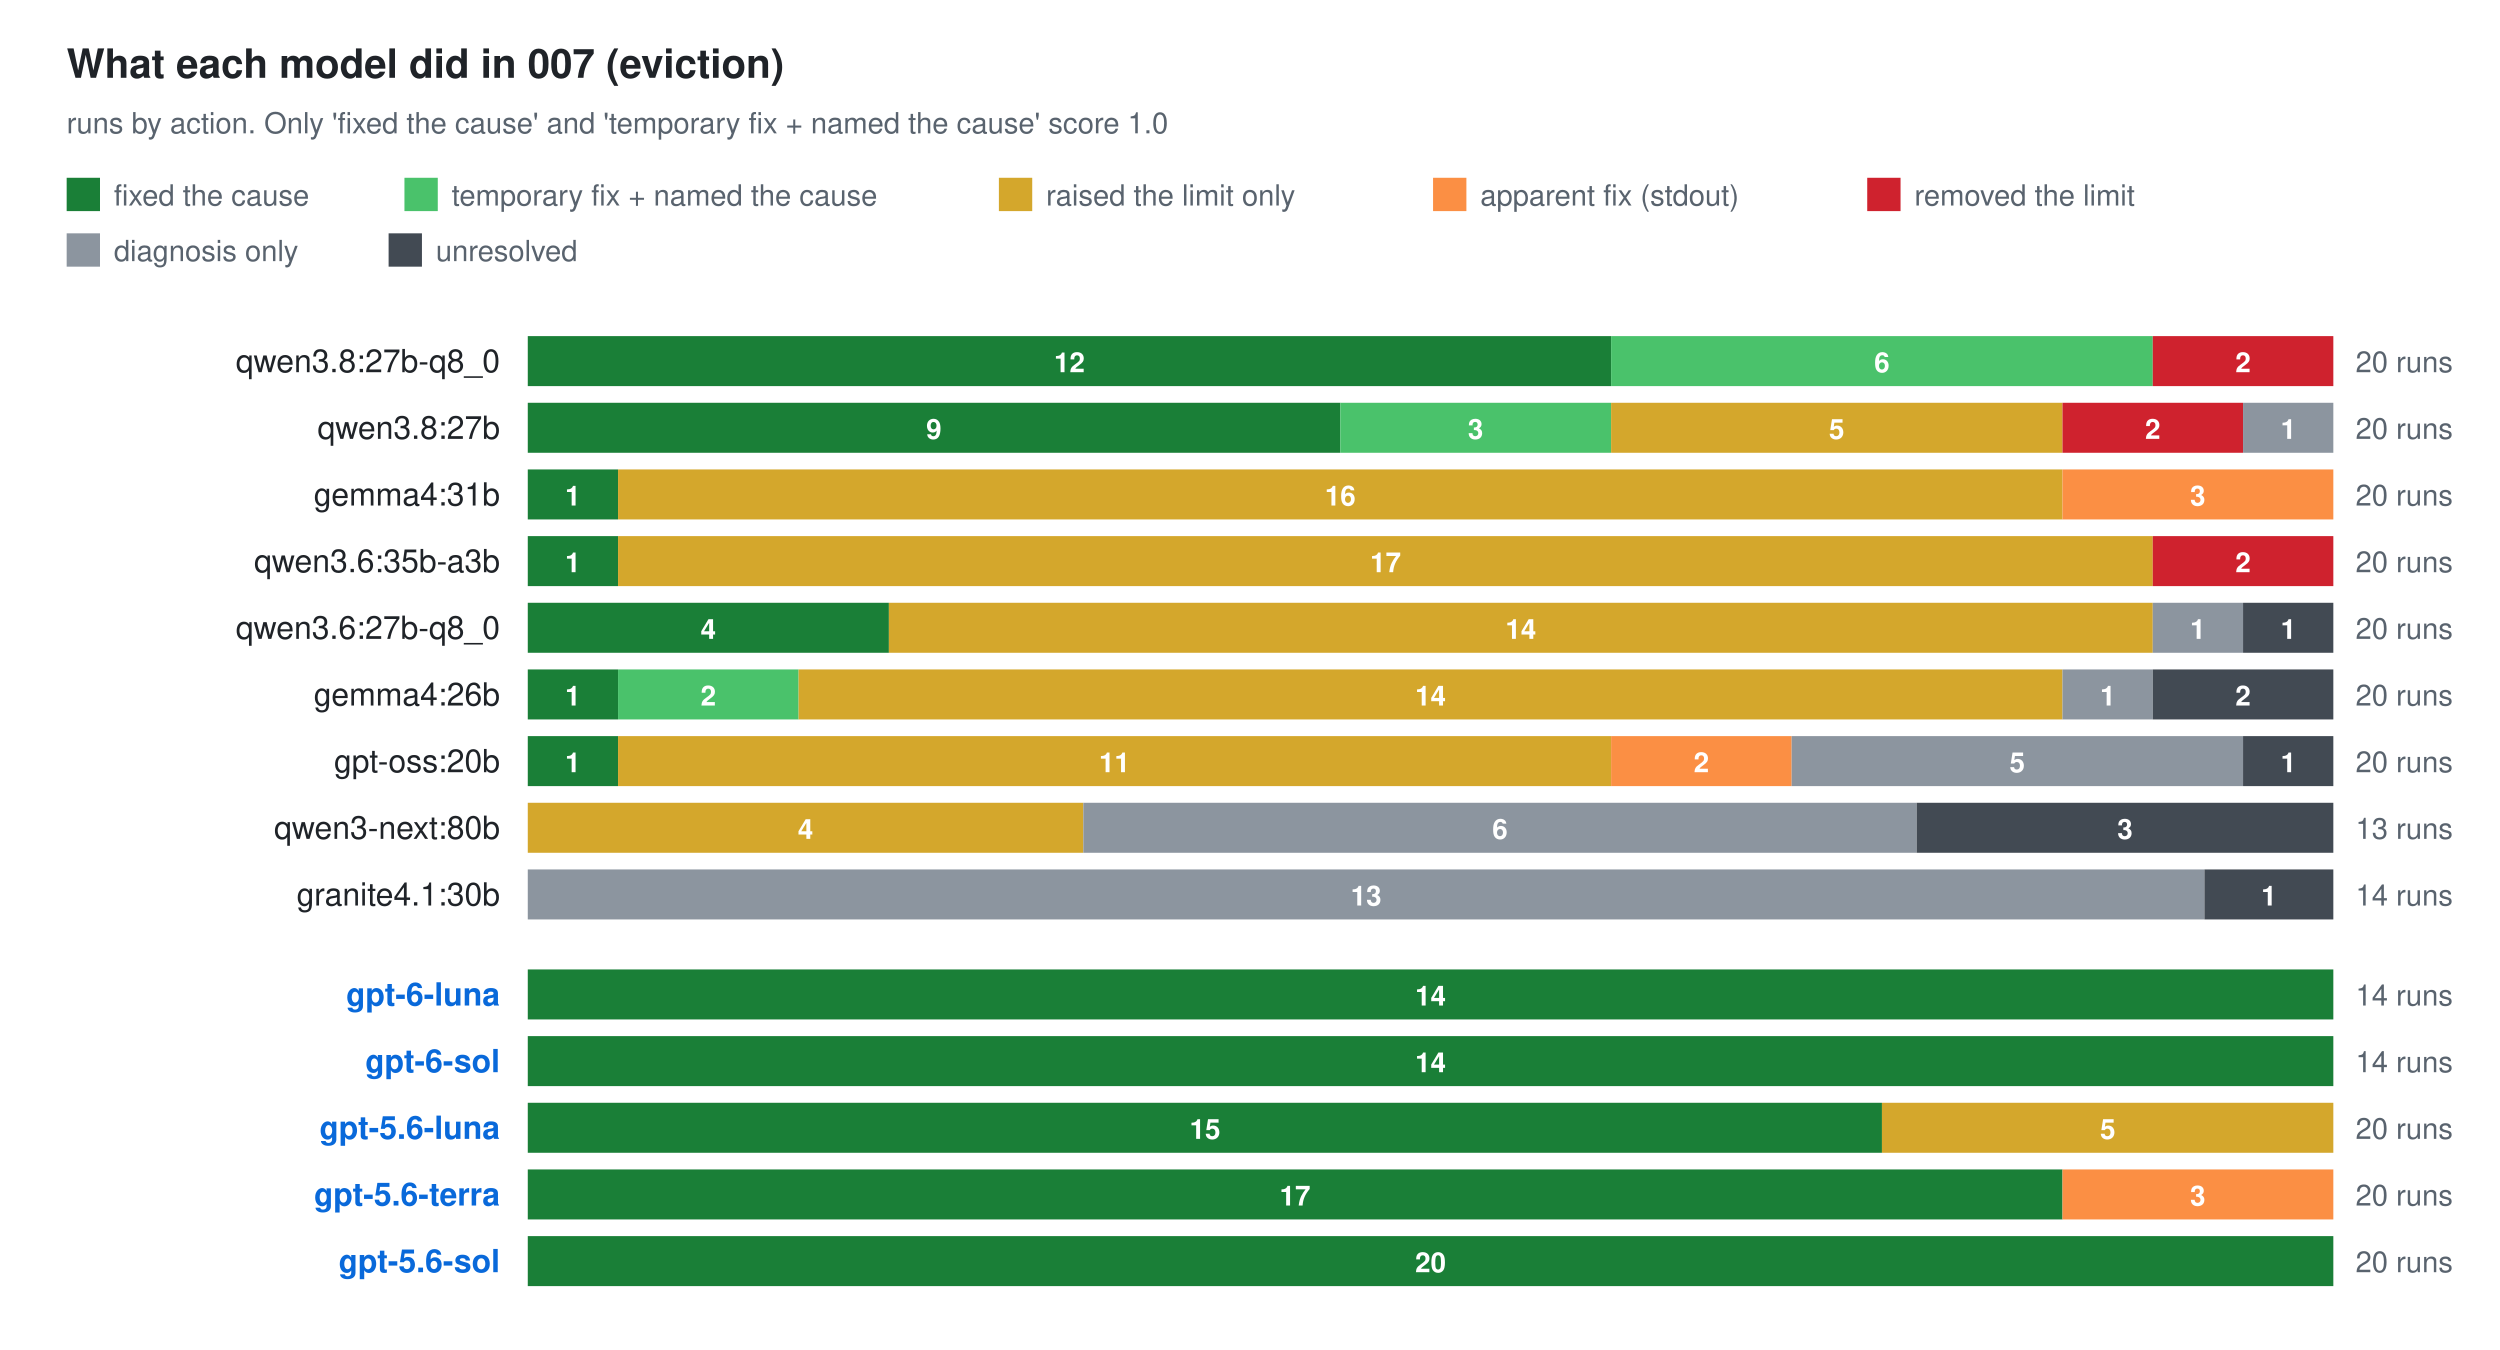
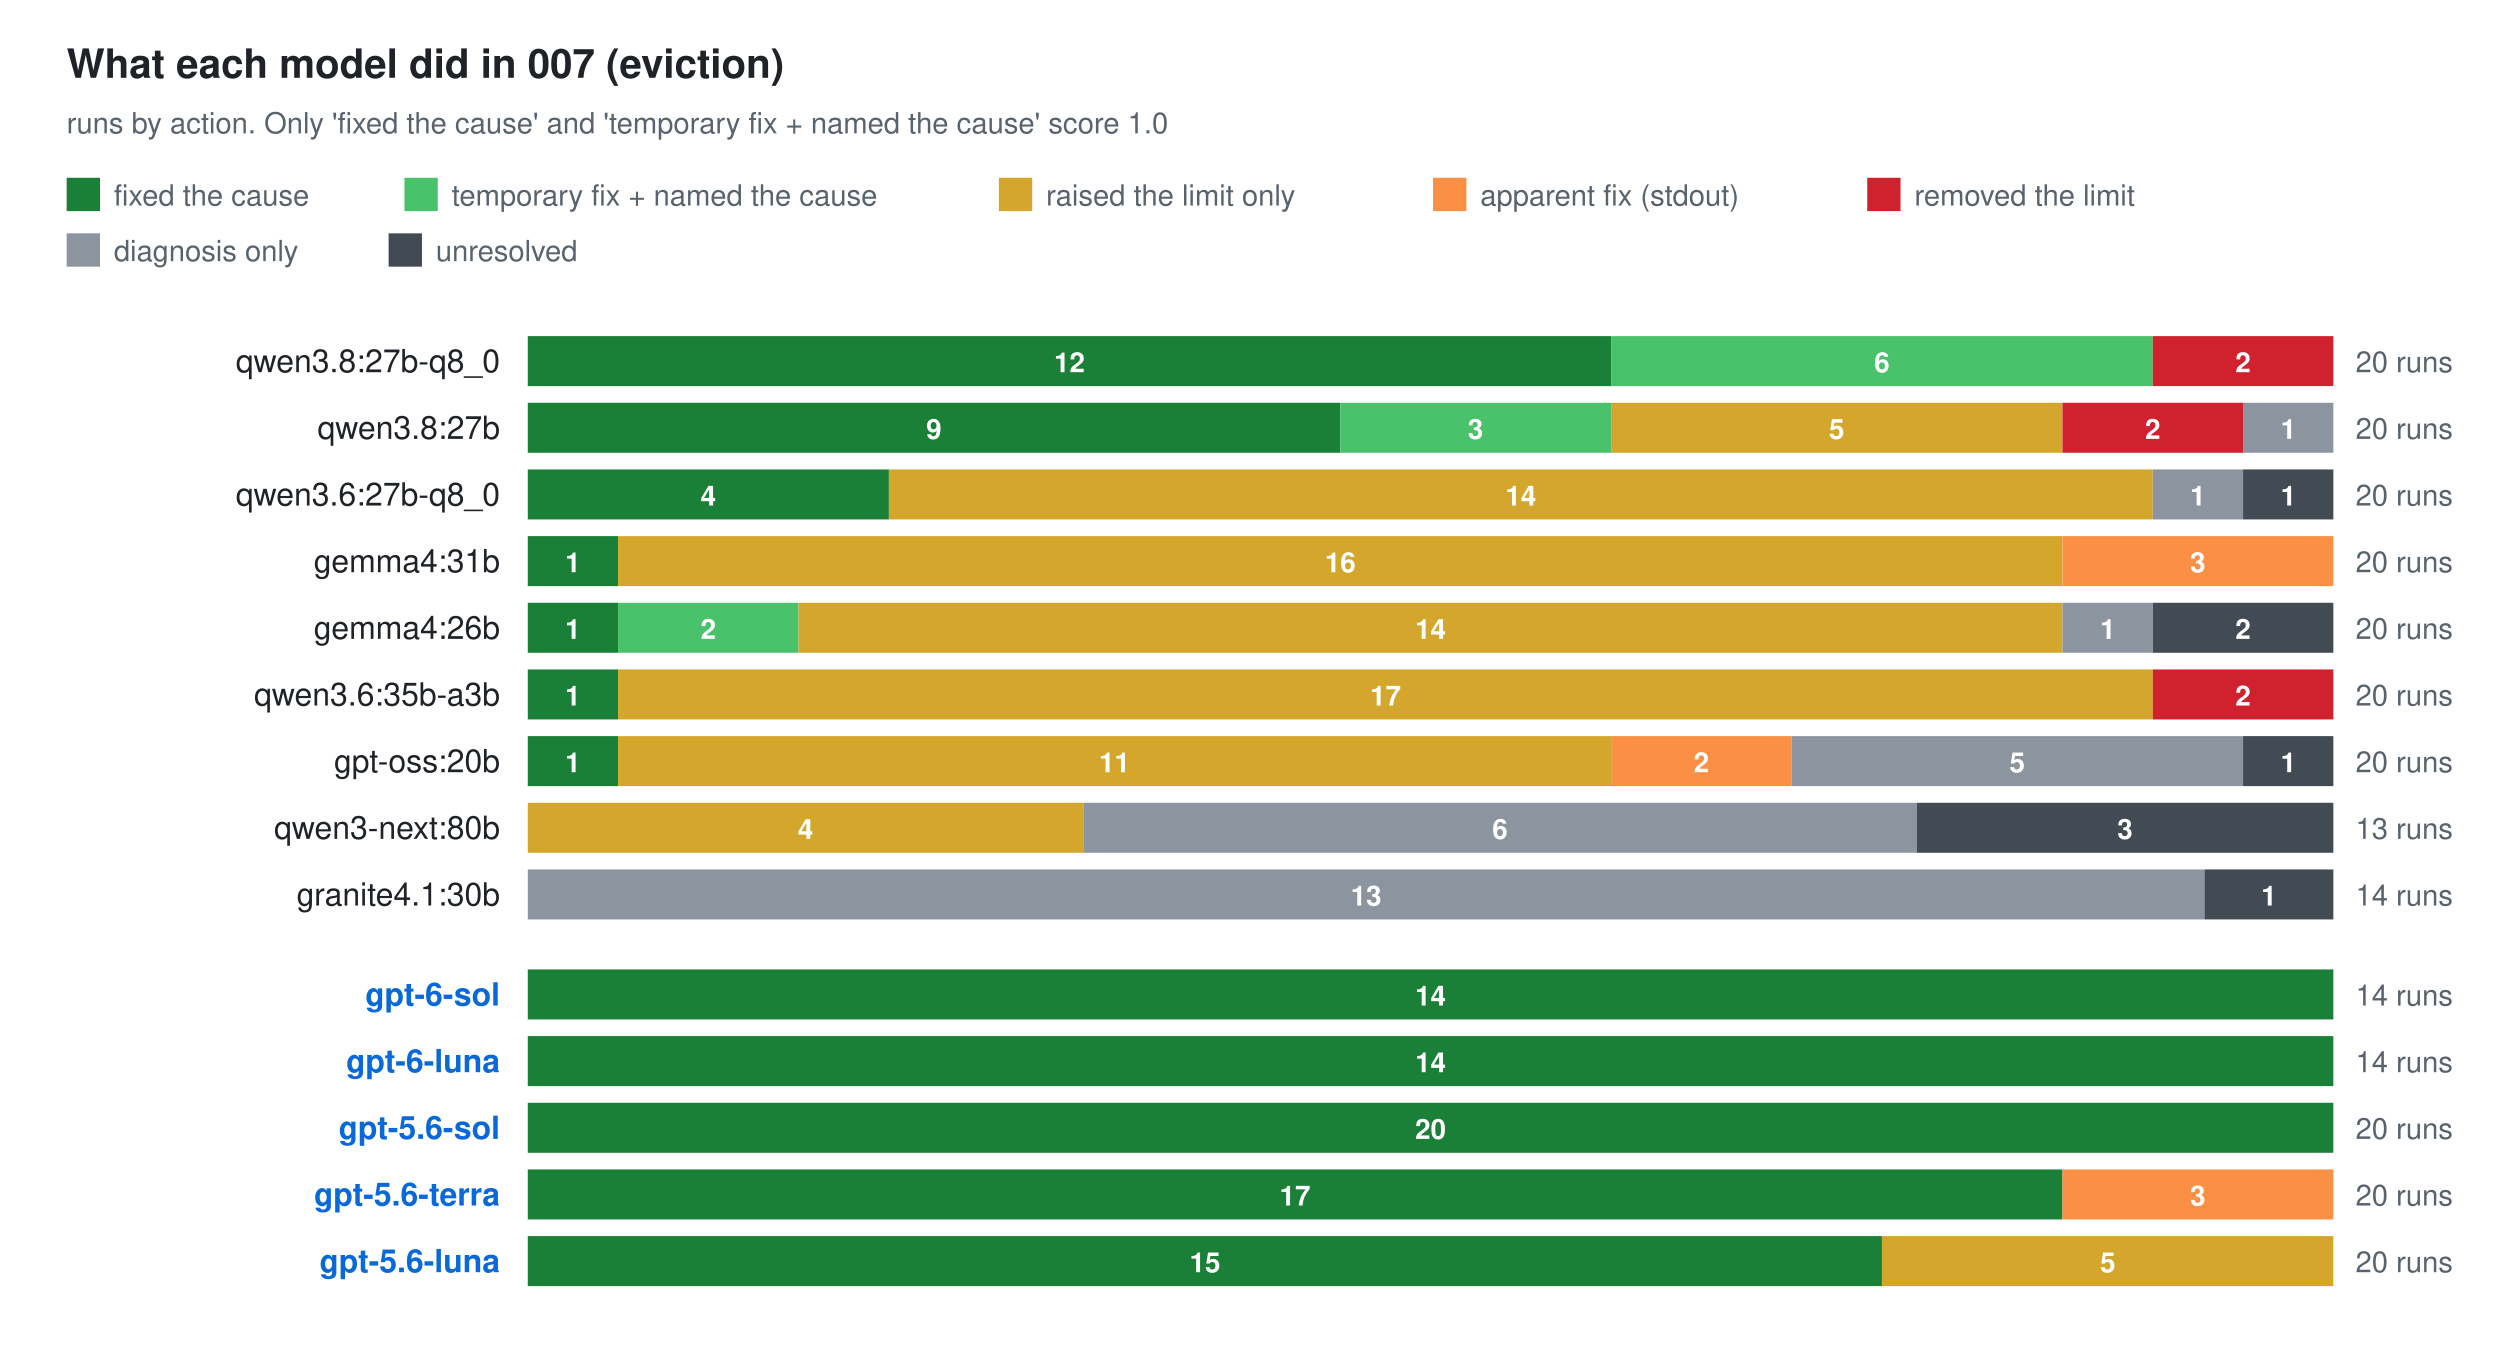
<svg xmlns="http://www.w3.org/2000/svg" width="900" height="486" viewBox="0 0 900 486" font-family="-apple-system, BlinkMacSystemFont, 'Segoe UI', 'Apple SD Gothic Neo', 'Malgun Gothic', 'Noto Sans KR', Helvetica, Arial, sans-serif" role="img" aria-label="What each model did in 007 (eviction)">
  <rect width="900" height="486" fill="#ffffff" />
  <rect x="24.0" y="64.0" width="12.0" height="12.0" fill="#1a7f37" />
  <text x="41.0" y="74.0" font-size="10.5" fill="#59636e" text-anchor="start" font-weight="normal">fixed the cause</text>
  <rect x="145.6" y="64.0" width="12.0" height="12.0" fill="#4ac26b" />
  <text x="162.6" y="74.0" font-size="10.5" fill="#59636e" text-anchor="start" font-weight="normal">temporary fix + named the cause</text>
  <rect x="359.6" y="64.0" width="12.0" height="12.0" fill="#d4a72c" />
  <text x="376.6" y="74.0" font-size="10.5" fill="#59636e" text-anchor="start" font-weight="normal">raised the limit only</text>
  <rect x="515.9" y="64.0" width="12.0" height="12.0" fill="#fb8f44" />
  <text x="532.9" y="74.0" font-size="10.5" fill="#59636e" text-anchor="start" font-weight="normal">apparent fix (stdout)</text>
  <rect x="672.2" y="64.0" width="12.0" height="12.0" fill="#cf222e" />
  <text x="689.2" y="74.0" font-size="10.5" fill="#59636e" text-anchor="start" font-weight="normal">removed the limit</text>
  <rect x="24.0" y="84.0" width="12.0" height="12.0" fill="#8c959f" />
  <text x="41.0" y="94.0" font-size="10.5" fill="#59636e" text-anchor="start" font-weight="normal">diagnosis only</text>
  <rect x="139.9" y="84.0" width="12.0" height="12.0" fill="#424a53" />
  <text x="156.9" y="94.0" font-size="10.5" fill="#59636e" text-anchor="start" font-weight="normal">unresolved</text>
  <text x="180.0" y="134.0" font-size="11.5" fill="#1f2328" text-anchor="end" font-weight="normal">qwen3.8:27b-q8_0</text>
  <rect x="190.0" y="121.0" width="390.0" height="18.0" fill="#1a7f37" />
  <text x="385.0" y="134.0" font-size="10" fill="#ffffff" text-anchor="middle" font-weight="600">12</text>
  <rect x="580.0" y="121.0" width="195.0" height="18.0" fill="#4ac26b" />
  <text x="677.5" y="134.0" font-size="10" fill="#ffffff" text-anchor="middle" font-weight="600">6</text>
  <rect x="775.0" y="121.0" width="65.0" height="18.0" fill="#cf222e" />
  <text x="807.5" y="134.0" font-size="10" fill="#ffffff" text-anchor="middle" font-weight="600">2</text>
  <text x="848.0" y="134.0" font-size="10.5" fill="#59636e" text-anchor="start" font-weight="normal">20 runs</text>
  <text x="180.0" y="158.0" font-size="11.5" fill="#1f2328" text-anchor="end" font-weight="normal">qwen3.8:27b</text>
  <rect x="190.0" y="145.0" width="292.5" height="18.0" fill="#1a7f37" />
  <text x="336.2" y="158.0" font-size="10" fill="#ffffff" text-anchor="middle" font-weight="600">9</text>
  <rect x="482.5" y="145.0" width="97.5" height="18.0" fill="#4ac26b" />
  <text x="531.2" y="158.0" font-size="10" fill="#ffffff" text-anchor="middle" font-weight="600">3</text>
  <rect x="580.0" y="145.0" width="162.5" height="18.0" fill="#d4a72c" />
  <text x="661.2" y="158.0" font-size="10" fill="#ffffff" text-anchor="middle" font-weight="600">5</text>
  <rect x="742.5" y="145.0" width="65.0" height="18.0" fill="#cf222e" />
  <text x="775.0" y="158.0" font-size="10" fill="#ffffff" text-anchor="middle" font-weight="600">2</text>
  <rect x="807.5" y="145.0" width="32.5" height="18.0" fill="#8c959f" />
  <text x="823.8" y="158.0" font-size="10" fill="#ffffff" text-anchor="middle" font-weight="600">1</text>
  <text x="848.0" y="158.0" font-size="10.5" fill="#59636e" text-anchor="start" font-weight="normal">20 runs</text>
-   <text x="180.0" y="182.0" font-size="11.5" fill="#1f2328" text-anchor="end" font-weight="normal">gemma4:31b</text>
-   <rect x="190.0" y="169.0" width="32.5" height="18.0" fill="#1a7f37" />
-   <text x="206.2" y="182.0" font-size="10" fill="#ffffff" text-anchor="middle" font-weight="600">1</text>
-   <rect x="222.5" y="169.0" width="520.0" height="18.0" fill="#d4a72c" />
-   <text x="482.5" y="182.0" font-size="10" fill="#ffffff" text-anchor="middle" font-weight="600">16</text>
-   <rect x="742.5" y="169.0" width="97.5" height="18.0" fill="#fb8f44" />
-   <text x="791.2" y="182.0" font-size="10" fill="#ffffff" text-anchor="middle" font-weight="600">3</text>
+   <text x="180.0" y="182.0" font-size="11.5" fill="#1f2328" text-anchor="end" font-weight="normal">qwen3.6:27b-q8_0</text>
+   <rect x="190.0" y="169.0" width="130.0" height="18.0" fill="#1a7f37" />
+   <text x="255.0" y="182.0" font-size="10" fill="#ffffff" text-anchor="middle" font-weight="600">4</text>
+   <rect x="320.0" y="169.0" width="455.0" height="18.0" fill="#d4a72c" />
+   <text x="547.5" y="182.0" font-size="10" fill="#ffffff" text-anchor="middle" font-weight="600">14</text>
+   <rect x="775.0" y="169.0" width="32.5" height="18.0" fill="#8c959f" />
+   <text x="791.2" y="182.0" font-size="10" fill="#ffffff" text-anchor="middle" font-weight="600">1</text>
+   <rect x="807.5" y="169.0" width="32.5" height="18.0" fill="#424a53" />
+   <text x="823.8" y="182.0" font-size="10" fill="#ffffff" text-anchor="middle" font-weight="600">1</text>
  <text x="848.0" y="182.0" font-size="10.5" fill="#59636e" text-anchor="start" font-weight="normal">20 runs</text>
-   <text x="180.0" y="206.0" font-size="11.5" fill="#1f2328" text-anchor="end" font-weight="normal">qwen3.6:35b-a3b</text>
+   <text x="180.0" y="206.0" font-size="11.5" fill="#1f2328" text-anchor="end" font-weight="normal">gemma4:31b</text>
  <rect x="190.0" y="193.0" width="32.5" height="18.0" fill="#1a7f37" />
  <text x="206.2" y="206.0" font-size="10" fill="#ffffff" text-anchor="middle" font-weight="600">1</text>
-   <rect x="222.5" y="193.0" width="552.5" height="18.0" fill="#d4a72c" />
-   <text x="498.8" y="206.0" font-size="10" fill="#ffffff" text-anchor="middle" font-weight="600">17</text>
-   <rect x="775.0" y="193.0" width="65.0" height="18.0" fill="#cf222e" />
-   <text x="807.5" y="206.0" font-size="10" fill="#ffffff" text-anchor="middle" font-weight="600">2</text>
+   <rect x="222.5" y="193.0" width="520.0" height="18.0" fill="#d4a72c" />
+   <text x="482.5" y="206.0" font-size="10" fill="#ffffff" text-anchor="middle" font-weight="600">16</text>
+   <rect x="742.5" y="193.0" width="97.5" height="18.0" fill="#fb8f44" />
+   <text x="791.2" y="206.0" font-size="10" fill="#ffffff" text-anchor="middle" font-weight="600">3</text>
  <text x="848.0" y="206.0" font-size="10.5" fill="#59636e" text-anchor="start" font-weight="normal">20 runs</text>
-   <text x="180.0" y="230.0" font-size="11.5" fill="#1f2328" text-anchor="end" font-weight="normal">qwen3.6:27b-q8_0</text>
-   <rect x="190.0" y="217.0" width="130.0" height="18.0" fill="#1a7f37" />
-   <text x="255.0" y="230.0" font-size="10" fill="#ffffff" text-anchor="middle" font-weight="600">4</text>
-   <rect x="320.0" y="217.0" width="455.0" height="18.0" fill="#d4a72c" />
-   <text x="547.5" y="230.0" font-size="10" fill="#ffffff" text-anchor="middle" font-weight="600">14</text>
-   <rect x="775.0" y="217.0" width="32.5" height="18.0" fill="#8c959f" />
-   <text x="791.2" y="230.0" font-size="10" fill="#ffffff" text-anchor="middle" font-weight="600">1</text>
-   <rect x="807.5" y="217.0" width="32.5" height="18.0" fill="#424a53" />
-   <text x="823.8" y="230.0" font-size="10" fill="#ffffff" text-anchor="middle" font-weight="600">1</text>
+   <text x="180.0" y="230.0" font-size="11.5" fill="#1f2328" text-anchor="end" font-weight="normal">gemma4:26b</text>
+   <rect x="190.0" y="217.0" width="32.5" height="18.0" fill="#1a7f37" />
+   <text x="206.2" y="230.0" font-size="10" fill="#ffffff" text-anchor="middle" font-weight="600">1</text>
+   <rect x="222.5" y="217.0" width="65.0" height="18.0" fill="#4ac26b" />
+   <text x="255.0" y="230.0" font-size="10" fill="#ffffff" text-anchor="middle" font-weight="600">2</text>
+   <rect x="287.5" y="217.0" width="455.0" height="18.0" fill="#d4a72c" />
+   <text x="515.0" y="230.0" font-size="10" fill="#ffffff" text-anchor="middle" font-weight="600">14</text>
+   <rect x="742.5" y="217.0" width="32.5" height="18.0" fill="#8c959f" />
+   <text x="758.8" y="230.0" font-size="10" fill="#ffffff" text-anchor="middle" font-weight="600">1</text>
+   <rect x="775.0" y="217.0" width="65.0" height="18.0" fill="#424a53" />
+   <text x="807.5" y="230.0" font-size="10" fill="#ffffff" text-anchor="middle" font-weight="600">2</text>
  <text x="848.0" y="230.0" font-size="10.5" fill="#59636e" text-anchor="start" font-weight="normal">20 runs</text>
-   <text x="180.0" y="254.0" font-size="11.5" fill="#1f2328" text-anchor="end" font-weight="normal">gemma4:26b</text>
+   <text x="180.0" y="254.0" font-size="11.5" fill="#1f2328" text-anchor="end" font-weight="normal">qwen3.6:35b-a3b</text>
  <rect x="190.0" y="241.0" width="32.5" height="18.0" fill="#1a7f37" />
  <text x="206.2" y="254.0" font-size="10" fill="#ffffff" text-anchor="middle" font-weight="600">1</text>
-   <rect x="222.5" y="241.0" width="65.0" height="18.0" fill="#4ac26b" />
-   <text x="255.0" y="254.0" font-size="10" fill="#ffffff" text-anchor="middle" font-weight="600">2</text>
-   <rect x="287.5" y="241.0" width="455.0" height="18.0" fill="#d4a72c" />
-   <text x="515.0" y="254.0" font-size="10" fill="#ffffff" text-anchor="middle" font-weight="600">14</text>
-   <rect x="742.5" y="241.0" width="32.5" height="18.0" fill="#8c959f" />
-   <text x="758.8" y="254.0" font-size="10" fill="#ffffff" text-anchor="middle" font-weight="600">1</text>
-   <rect x="775.0" y="241.0" width="65.0" height="18.0" fill="#424a53" />
+   <rect x="222.5" y="241.0" width="552.5" height="18.0" fill="#d4a72c" />
+   <text x="498.8" y="254.0" font-size="10" fill="#ffffff" text-anchor="middle" font-weight="600">17</text>
+   <rect x="775.0" y="241.0" width="65.0" height="18.0" fill="#cf222e" />
  <text x="807.5" y="254.0" font-size="10" fill="#ffffff" text-anchor="middle" font-weight="600">2</text>
  <text x="848.0" y="254.0" font-size="10.5" fill="#59636e" text-anchor="start" font-weight="normal">20 runs</text>
  <text x="180.0" y="278.0" font-size="11.5" fill="#1f2328" text-anchor="end" font-weight="normal">gpt-oss:20b</text>
  <rect x="190.0" y="265.0" width="32.5" height="18.0" fill="#1a7f37" />
  <text x="206.2" y="278.0" font-size="10" fill="#ffffff" text-anchor="middle" font-weight="600">1</text>
  <rect x="222.5" y="265.0" width="357.5" height="18.0" fill="#d4a72c" />
  <text x="401.2" y="278.0" font-size="10" fill="#ffffff" text-anchor="middle" font-weight="600">11</text>
  <rect x="580.0" y="265.0" width="65.0" height="18.0" fill="#fb8f44" />
  <text x="612.5" y="278.0" font-size="10" fill="#ffffff" text-anchor="middle" font-weight="600">2</text>
  <rect x="645.0" y="265.0" width="162.5" height="18.0" fill="#8c959f" />
  <text x="726.2" y="278.0" font-size="10" fill="#ffffff" text-anchor="middle" font-weight="600">5</text>
  <rect x="807.5" y="265.0" width="32.5" height="18.0" fill="#424a53" />
  <text x="823.8" y="278.0" font-size="10" fill="#ffffff" text-anchor="middle" font-weight="600">1</text>
  <text x="848.0" y="278.0" font-size="10.5" fill="#59636e" text-anchor="start" font-weight="normal">20 runs</text>
  <text x="180.0" y="302.0" font-size="11.5" fill="#1f2328" text-anchor="end" font-weight="normal">qwen3-next:80b</text>
  <rect x="190.0" y="289.0" width="200.0" height="18.0" fill="#d4a72c" />
  <text x="290.0" y="302.0" font-size="10" fill="#ffffff" text-anchor="middle" font-weight="600">4</text>
  <rect x="390.0" y="289.0" width="300.0" height="18.0" fill="#8c959f" />
  <text x="540.0" y="302.0" font-size="10" fill="#ffffff" text-anchor="middle" font-weight="600">6</text>
  <rect x="690.0" y="289.0" width="150.0" height="18.0" fill="#424a53" />
  <text x="765.0" y="302.0" font-size="10" fill="#ffffff" text-anchor="middle" font-weight="600">3</text>
  <text x="848.0" y="302.0" font-size="10.5" fill="#59636e" text-anchor="start" font-weight="normal">13 runs</text>
  <text x="180.0" y="326.0" font-size="11.5" fill="#1f2328" text-anchor="end" font-weight="normal">granite4.1:30b</text>
  <rect x="190.0" y="313.0" width="603.6" height="18.0" fill="#8c959f" />
  <text x="491.8" y="326.0" font-size="10" fill="#ffffff" text-anchor="middle" font-weight="600">13</text>
  <rect x="793.6" y="313.0" width="46.4" height="18.0" fill="#424a53" />
  <text x="816.8" y="326.0" font-size="10" fill="#ffffff" text-anchor="middle" font-weight="600">1</text>
  <text x="848.0" y="326.0" font-size="10.5" fill="#59636e" text-anchor="start" font-weight="normal">14 runs</text>
-   <text x="180.0" y="362.0" font-size="11.5" fill="#0969da" text-anchor="end" font-weight="600">gpt-6-luna</text>
+   <text x="180.0" y="362.0" font-size="11.5" fill="#0969da" text-anchor="end" font-weight="600">gpt-6-sol</text>
  <rect x="190.0" y="349.0" width="650.0" height="18.0" fill="#1a7f37" />
  <text x="515.0" y="362.0" font-size="10" fill="#ffffff" text-anchor="middle" font-weight="600">14</text>
  <text x="848.0" y="362.0" font-size="10.5" fill="#59636e" text-anchor="start" font-weight="normal">14 runs</text>
-   <text x="180.0" y="386.0" font-size="11.5" fill="#0969da" text-anchor="end" font-weight="600">gpt-6-sol</text>
+   <text x="180.0" y="386.0" font-size="11.5" fill="#0969da" text-anchor="end" font-weight="600">gpt-6-luna</text>
  <rect x="190.0" y="373.0" width="650.0" height="18.0" fill="#1a7f37" />
  <text x="515.0" y="386.0" font-size="10" fill="#ffffff" text-anchor="middle" font-weight="600">14</text>
  <text x="848.0" y="386.0" font-size="10.5" fill="#59636e" text-anchor="start" font-weight="normal">14 runs</text>
-   <text x="180.0" y="410.0" font-size="11.5" fill="#0969da" text-anchor="end" font-weight="600">gpt-5.6-luna</text>
-   <rect x="190.0" y="397.0" width="487.5" height="18.0" fill="#1a7f37" />
-   <text x="433.8" y="410.0" font-size="10" fill="#ffffff" text-anchor="middle" font-weight="600">15</text>
-   <rect x="677.5" y="397.0" width="162.5" height="18.0" fill="#d4a72c" />
-   <text x="758.8" y="410.0" font-size="10" fill="#ffffff" text-anchor="middle" font-weight="600">5</text>
+   <text x="180.0" y="410.0" font-size="11.5" fill="#0969da" text-anchor="end" font-weight="600">gpt-5.6-sol</text>
+   <rect x="190.0" y="397.0" width="650.0" height="18.0" fill="#1a7f37" />
+   <text x="515.0" y="410.0" font-size="10" fill="#ffffff" text-anchor="middle" font-weight="600">20</text>
  <text x="848.0" y="410.0" font-size="10.5" fill="#59636e" text-anchor="start" font-weight="normal">20 runs</text>
  <text x="180.0" y="434.0" font-size="11.5" fill="#0969da" text-anchor="end" font-weight="600">gpt-5.6-terra</text>
  <rect x="190.0" y="421.0" width="552.5" height="18.0" fill="#1a7f37" />
  <text x="466.2" y="434.0" font-size="10" fill="#ffffff" text-anchor="middle" font-weight="600">17</text>
  <rect x="742.5" y="421.0" width="97.5" height="18.0" fill="#fb8f44" />
  <text x="791.2" y="434.0" font-size="10" fill="#ffffff" text-anchor="middle" font-weight="600">3</text>
  <text x="848.0" y="434.0" font-size="10.5" fill="#59636e" text-anchor="start" font-weight="normal">20 runs</text>
-   <text x="180.0" y="458.0" font-size="11.5" fill="#0969da" text-anchor="end" font-weight="600">gpt-5.6-sol</text>
-   <rect x="190.0" y="445.0" width="650.0" height="18.0" fill="#1a7f37" />
-   <text x="515.0" y="458.0" font-size="10" fill="#ffffff" text-anchor="middle" font-weight="600">20</text>
+   <text x="180.0" y="458.0" font-size="11.5" fill="#0969da" text-anchor="end" font-weight="600">gpt-5.6-luna</text>
+   <rect x="190.0" y="445.0" width="487.5" height="18.0" fill="#1a7f37" />
+   <text x="433.8" y="458.0" font-size="10" fill="#ffffff" text-anchor="middle" font-weight="600">15</text>
+   <rect x="677.5" y="445.0" width="162.5" height="18.0" fill="#d4a72c" />
+   <text x="758.8" y="458.0" font-size="10" fill="#ffffff" text-anchor="middle" font-weight="600">5</text>
  <text x="848.0" y="458.0" font-size="10.5" fill="#59636e" text-anchor="start" font-weight="normal">20 runs</text>
  <text x="24.0" y="28.0" font-size="14.5" fill="#1f2328" text-anchor="start" font-weight="600">What each model did in 007 (eviction)</text>
  <text x="24.0" y="48.0" font-size="10.5" fill="#59636e" text-anchor="start" font-weight="normal">runs by action. Only 'fixed the cause' and 'temporary fix + named the cause' score 1.0</text>
</svg>
